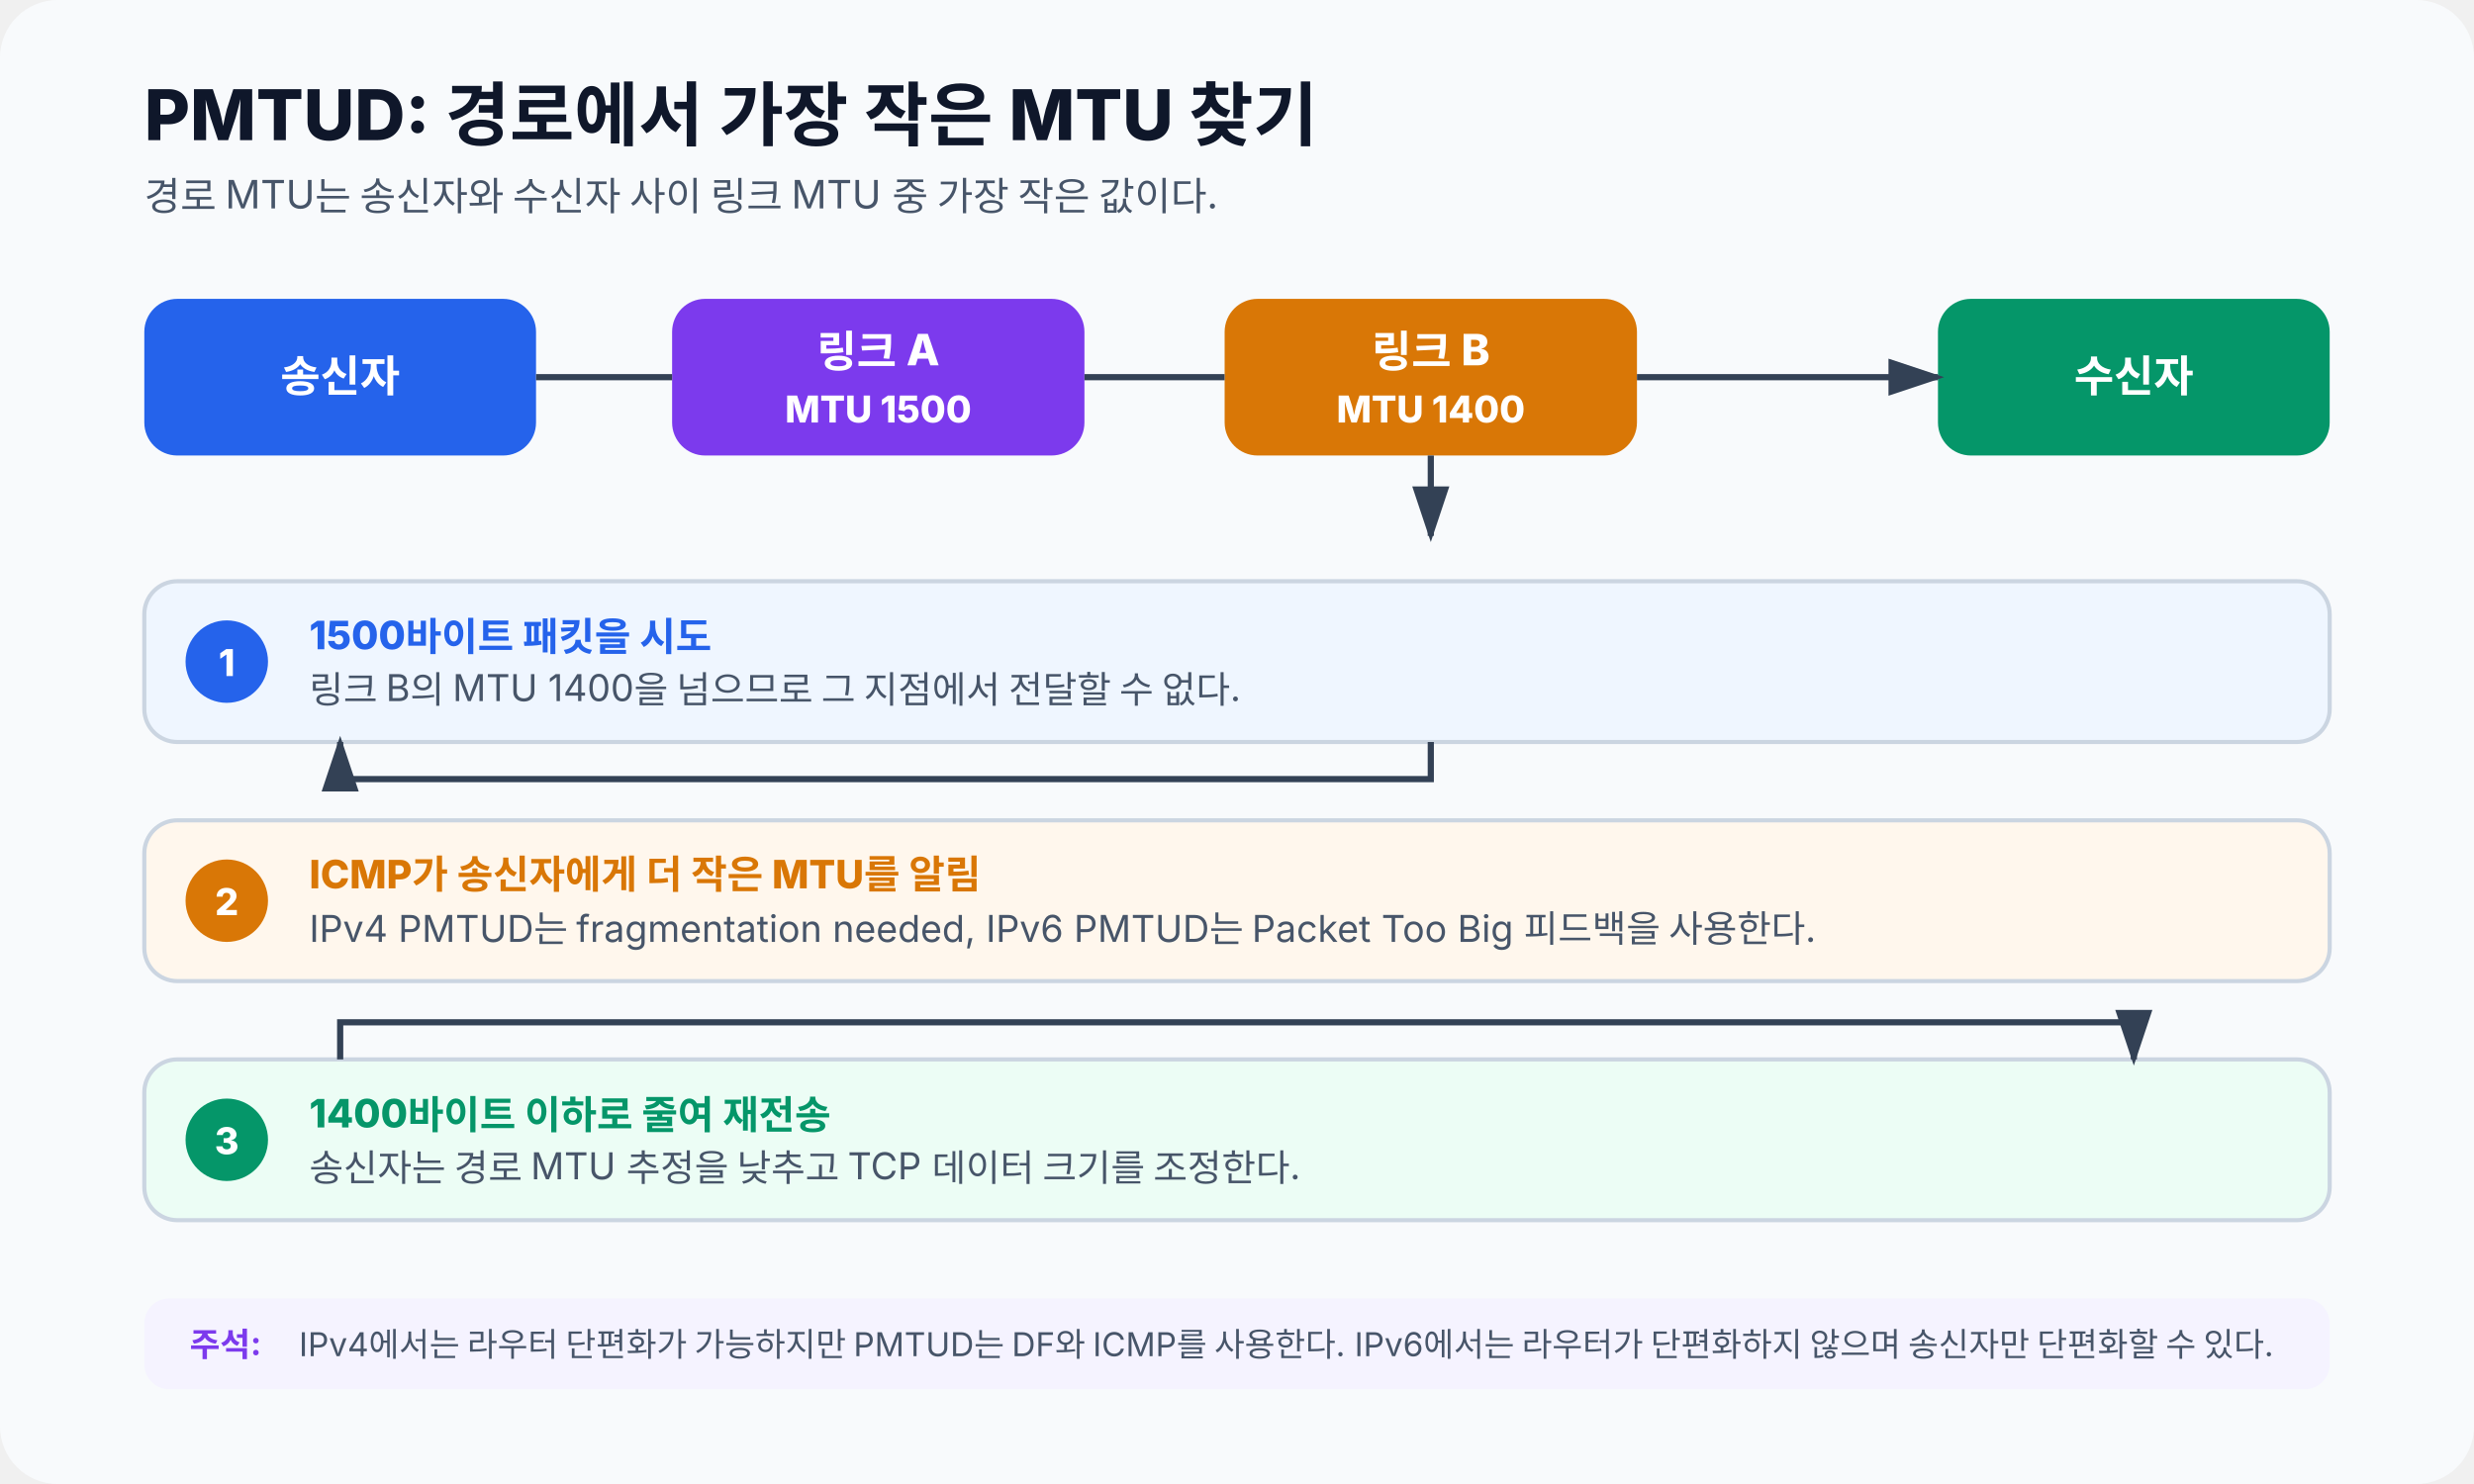
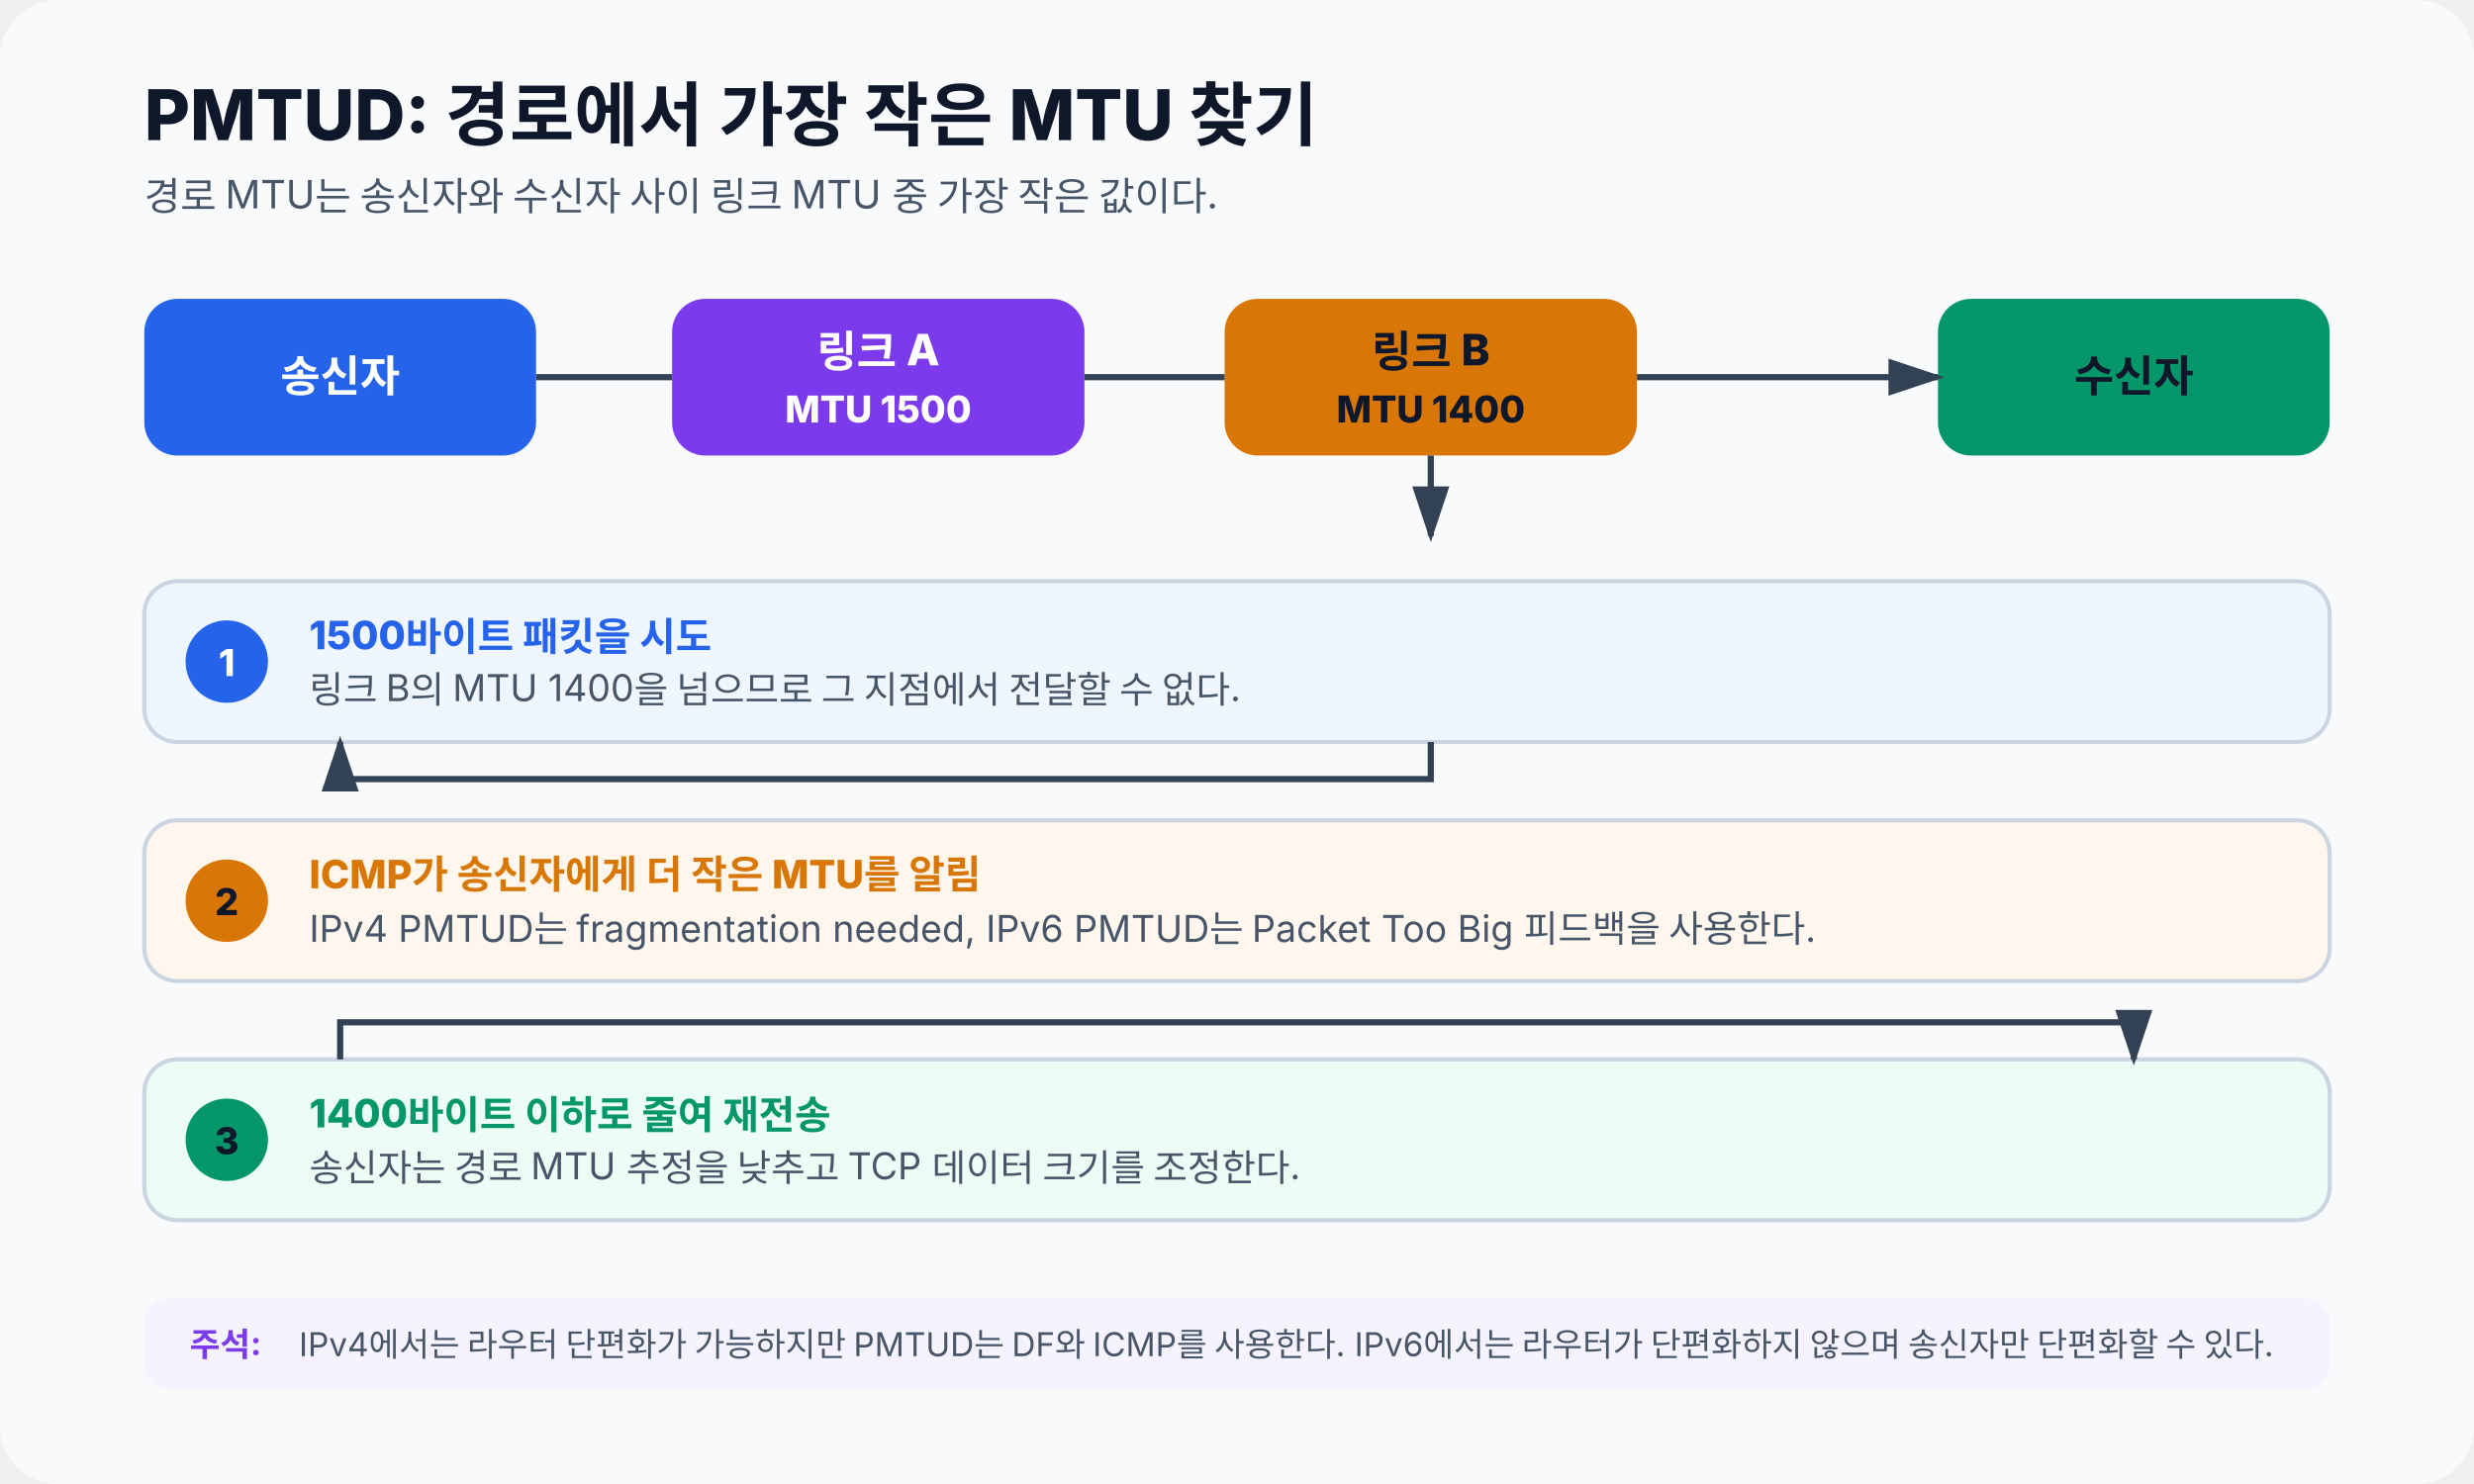
<svg xmlns="http://www.w3.org/2000/svg" viewBox="0 0 1200 720" role="img" aria-labelledby="pmtud-path-title pmtud-path-desc">
  <style>
-     .bg{fill:#f8fafc}.ink{fill:#0f172a}.muted{fill:#475569}.border{stroke:#cbd5e1}.blue{fill:#2563eb}.violet{fill:#7c3aed}.green{fill:#059669}.amber{fill:#d97706}.danger{fill:#dc2626}.line{fill:none;stroke:#334155;stroke-width:3}text{font-family:ui-sans-serif,system-ui,-apple-system,BlinkMacSystemFont,"Segoe UI",sans-serif}.title{font-size:34px;font-weight:800}.subtitle{font-size:19px}.node{fill:#fff;font-size:21px;font-weight:800}.label{fill:#fff;font-size:18px;font-weight:800}.body{font-size:18px}.step{font-size:19px;font-weight:800}
+     .bg{fill:#f8fafc}.ink{fill:#0f172a}.muted{fill:#475569}.border{stroke:#cbd5e1}.blue{fill:#2563eb}.violet{fill:#7c3aed}.green{fill:#059669}.amber{fill:#d97706}.danger{fill:#dc2626}.line{fill:none;stroke:#334155;stroke-width:3}text{font-family:ui-sans-serif,system-ui,-apple-system,BlinkMacSystemFont,"Segoe UI",sans-serif}.title{font-size:34px;font-weight:800}.subtitle{font-size:19px}.node{fill:#fff;font-size:21px;font-weight:800}.label{fill:#fff;font-size:18px;font-weight:800}.dark-label{fill:#0f172a;font-size:18px;font-weight:800}.dark-node{fill:#0f172a;font-size:21px;font-weight:800}.body{font-size:18px}.step{font-size:19px;font-weight:800}
  </style>
  <rect class="bg" width="1200" height="720" rx="28" />
  <text class="ink title" x="70" y="68">PMTUD: 경로에서 가장 작은 MTU 찾기</text>
  <text class="muted subtitle" x="70" y="102">경로 MTU는 송신자와 수신자 사이 링크 MTU 중 가장 작은 값이다.</text>
  <rect x="70" y="145" width="190" height="76" rx="16" class="blue" />
  <text class="node" x="165" y="190" text-anchor="middle">송신자</text>
  <rect x="326" y="145" width="200" height="76" rx="16" class="violet" />
  <text class="node" x="426" y="178" text-anchor="middle">링크 A</text>
  <text class="label" x="426" y="205" text-anchor="middle">MTU 1500</text>
  <rect x="594" y="145" width="200" height="76" rx="16" class="amber" />
-   <text class="node" x="694" y="178" text-anchor="middle">링크 B</text>
-   <text class="label" x="694" y="205" text-anchor="middle">MTU 1400</text>
+   <text class="dark-node" x="694" y="178" text-anchor="middle">링크 B</text>
+   <text class="dark-label" x="694" y="205" text-anchor="middle">MTU 1400</text>
  <rect x="940" y="145" width="190" height="76" rx="16" class="green" />
-   <text class="node" x="1035" y="190" text-anchor="middle">수신자</text>
+   <text class="dark-node" x="1035" y="190" text-anchor="middle">수신자</text>
  <path class="line" d="M260 183h66m200 0h68m200 0h146" marker-end="url(#arrow)" />
  <rect x="70" y="282" width="1060" height="78" rx="16" fill="#eff6ff" class="border" stroke-width="2" />
  <circle cx="110" cy="321" r="20" class="blue" />
  <text class="label" x="110" y="328" text-anchor="middle">1</text>
  <text class="blue step" x="150" y="315">1500바이트 패킷을 시도</text>
  <text class="muted body" x="150" y="341">링크 B의 MTU 1400을 넘으므로 그 지점에서 전달할 수 없다.</text>
  <path d="M694 221v39" class="line" marker-end="url(#arrow)" />
  <rect x="70" y="398" width="1060" height="78" rx="16" fill="#fff7ed" class="border" stroke-width="2" />
  <circle cx="110" cy="437" r="20" class="amber" />
-   <text class="label" x="110" y="444" text-anchor="middle">2</text>
+   <text class="dark-label" x="110" y="444" text-anchor="middle">2</text>
  <text class="amber step" x="150" y="431">ICMP가 송신자에게 더 작은 MTU를 알림</text>
  <text class="muted body" x="150" y="457">IPv4 PMTUD는 fragmentation needed, IPv6 PMTUD는 Packet Too Big 피드백을 사용한다.</text>
  <path d="M694 360v18H165v-18" class="line" marker-end="url(#arrow)" />
  <rect x="70" y="514" width="1060" height="78" rx="16" fill="#ecfdf5" class="border" stroke-width="2" />
  <circle cx="110" cy="553" r="20" class="green" />
-   <text class="label" x="110" y="560" text-anchor="middle">3</text>
+   <text class="dark-label" x="110" y="560" text-anchor="middle">3</text>
  <text class="green step" x="150" y="547">1400바이트 이하로 줄여 재전송</text>
  <text class="muted body" x="150" y="573">송신자는 경로 MTU 추정을 낮추고 TCP 데이터 크기를 조정한다.</text>
  <path d="M165 514v-18h870v18" class="line" marker-end="url(#arrow)" />
  <rect x="70" y="630" width="1060" height="44" rx="12" fill="#f5f3ff" />
  <text class="violet" x="92" y="658" font-size="16" font-weight="700">주석:</text>
  <text class="muted" x="145" y="658" font-size="16">IPv4에서는 라우터 단편화가 가능하지만 PMTUD는 DF와 ICMP를 사용한다. IPv6에서는 라우터가 단편화하지 않으며 송신자만 단편화할 수 있다.</text>
  <defs>
    <marker id="arrow" markerWidth="10" markerHeight="10" refX="8" refY="3" orient="auto">
      <path d="M0,0 L0,6 L9,3 z" fill="#334155" />
    </marker>
  </defs>
</svg>
